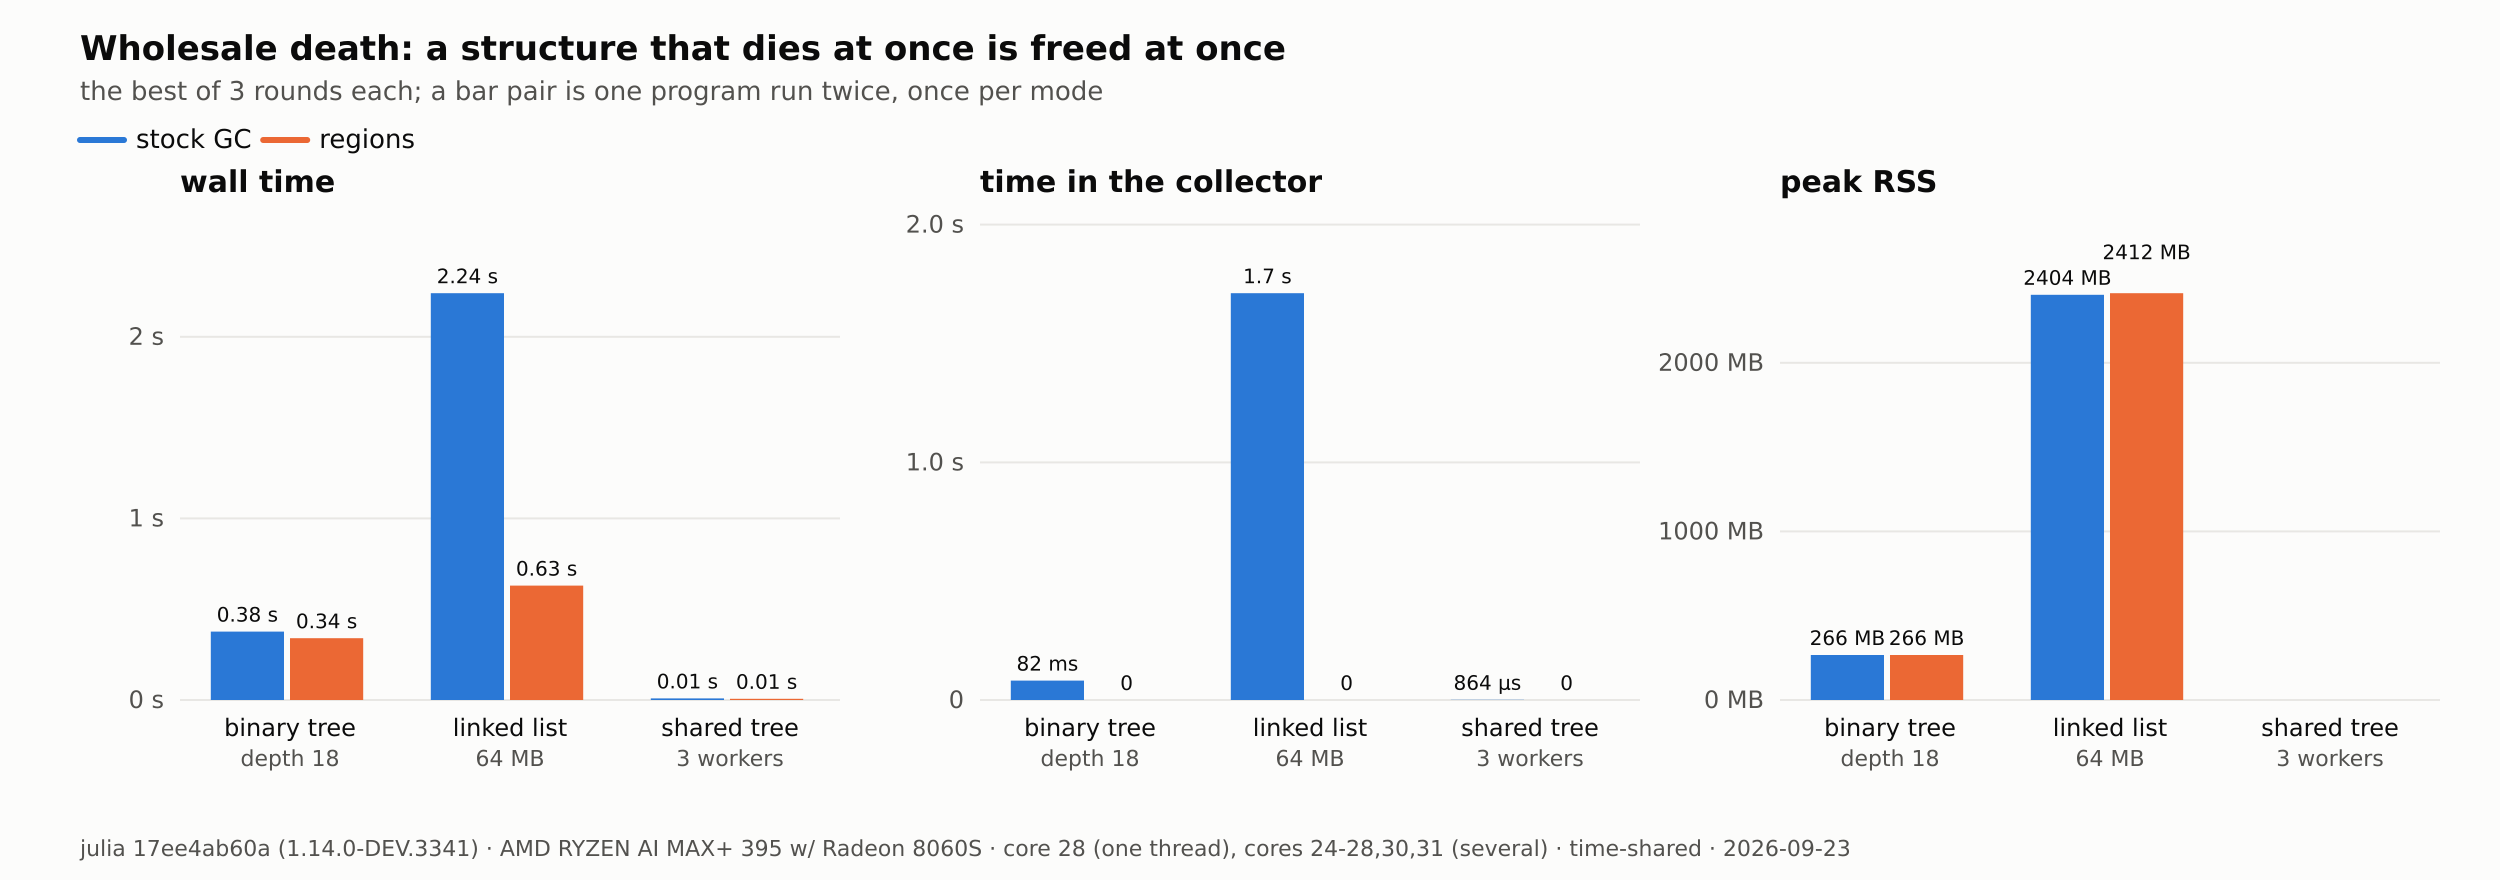
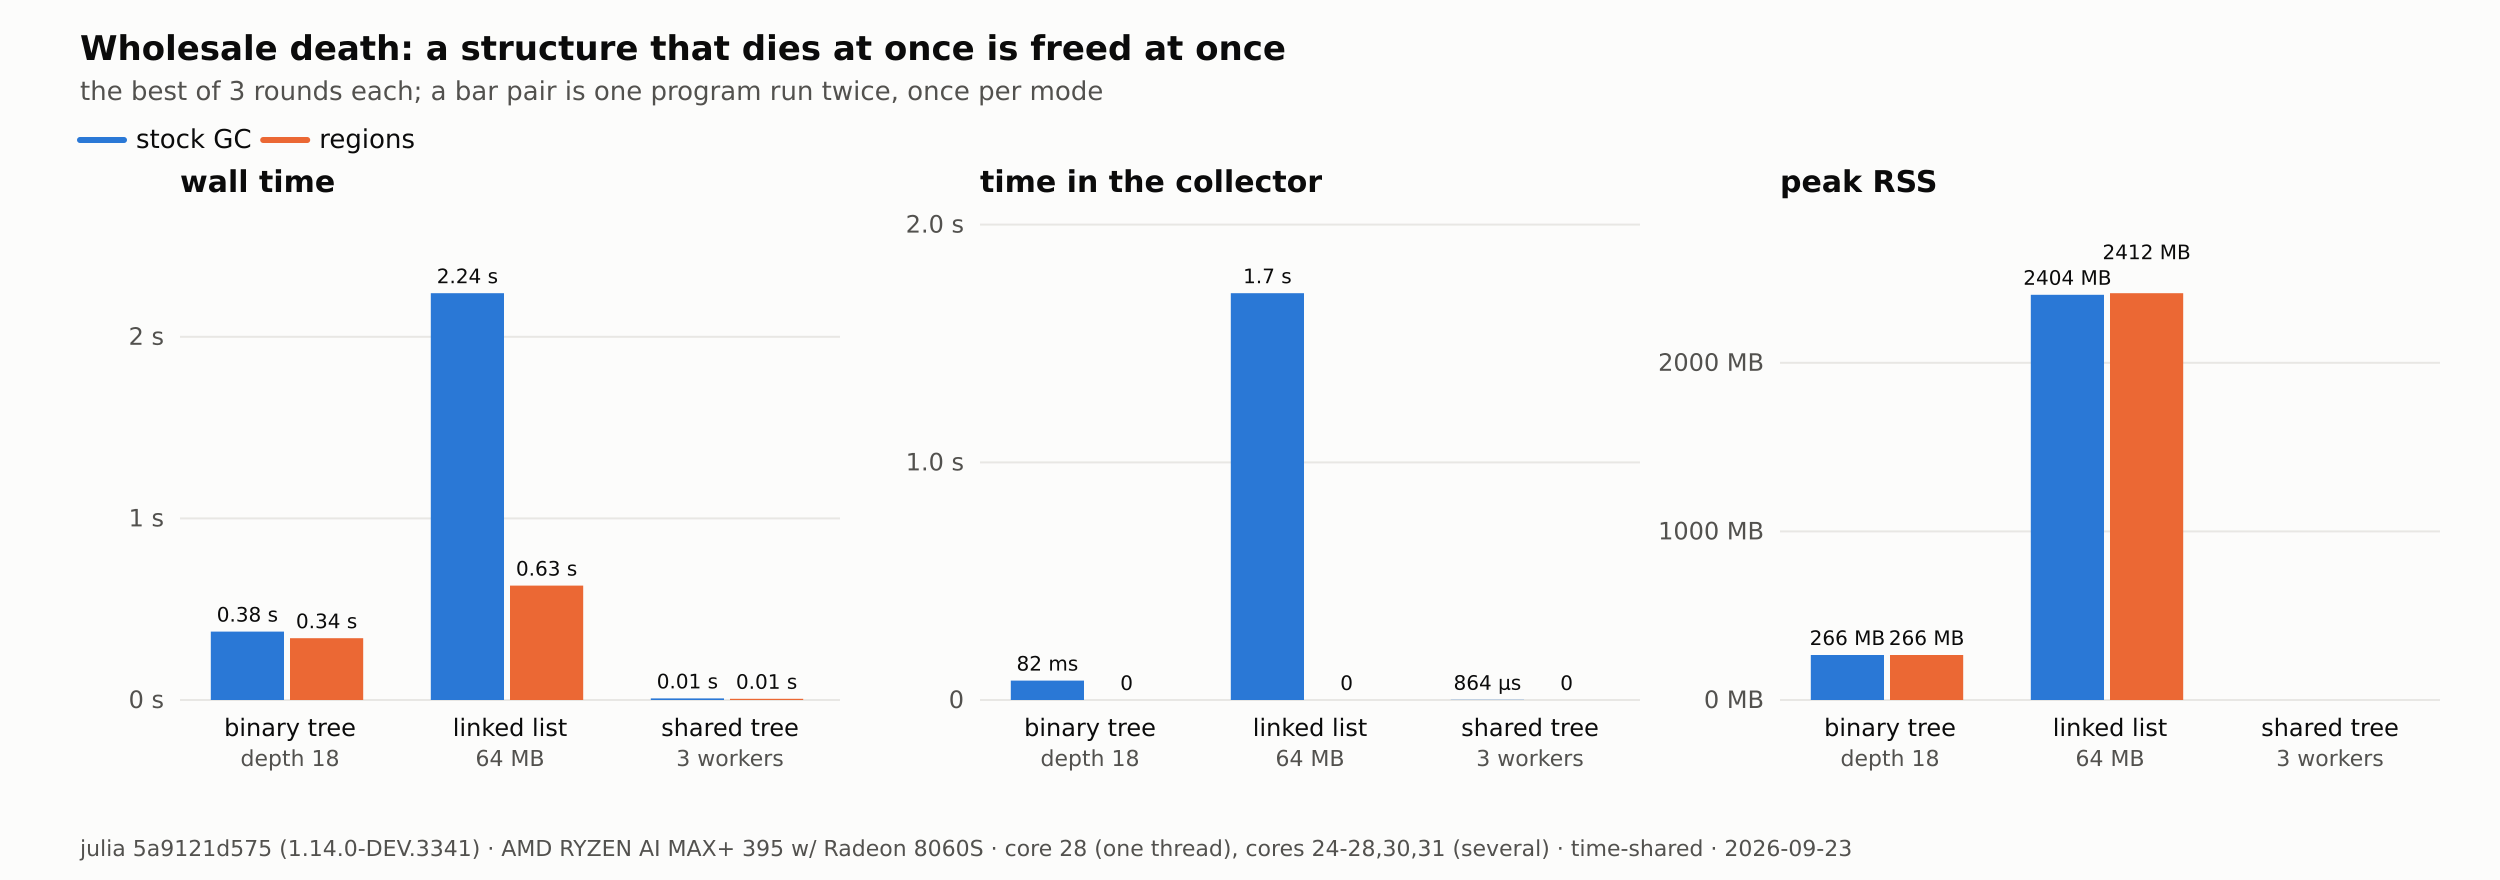
<svg xmlns="http://www.w3.org/2000/svg" viewBox="0 0 1250 440" font-size="13">
  <rect width="1250" height="440" fill="#fcfcfb" />
  <text x="40.0" y="30.0" font-family="DejaVu Sans, sans-serif" font-size="17" fill="#0b0b0b" text-anchor="start" font-weight="bold">Wholesale death: a structure that dies at once is freed at once</text>
  <text x="40.0" y="50.0" font-family="DejaVu Sans, sans-serif" font-size="13" fill="#52514e" text-anchor="start">the best of 3 rounds each; a bar pair is one program run twice, once per mode</text>
  <line x1="40" y1="70" x2="62" y2="70" stroke="#2a78d6" stroke-width="3" stroke-linecap="round" />
  <text x="68.0" y="74.0" font-family="DejaVu Sans, sans-serif" font-size="13" fill="#0b0b0b" text-anchor="start">stock GC</text>
  <line x1="131.6" y1="70" x2="153.6" y2="70" stroke="#eb6834" stroke-width="3" stroke-linecap="round" />
  <text x="159.6" y="74.0" font-family="DejaVu Sans, sans-serif" font-size="13" fill="#0b0b0b" text-anchor="start">regions</text>
  <text x="90.0" y="96.0" font-family="DejaVu Sans, sans-serif" font-size="15" fill="#0b0b0b" text-anchor="start" font-weight="bold">wall time</text>
  <line x1="90" y1="350.0" x2="420" y2="350.0" stroke="#e8e7e4" stroke-width="1" />
  <text x="82.0" y="354.0" font-family="DejaVu Sans, sans-serif" font-size="12" fill="#52514e" text-anchor="end">0 s</text>
  <line x1="90" y1="259.2" x2="420" y2="259.2" stroke="#e8e7e4" stroke-width="1" />
  <text x="82.0" y="263.2" font-family="DejaVu Sans, sans-serif" font-size="12" fill="#52514e" text-anchor="end">1 s</text>
  <line x1="90" y1="168.4" x2="420" y2="168.4" stroke="#e8e7e4" stroke-width="1" />
  <text x="82.0" y="172.4" font-family="DejaVu Sans, sans-serif" font-size="12" fill="#52514e" text-anchor="end">2 s</text>
  <rect x="105.4" y="315.8" width="36.6" height="34.2" fill="#2a78d6" />
  <text x="123.7" y="310.8" font-family="DejaVu Sans, sans-serif" font-size="10" fill="#0b0b0b" text-anchor="middle" paint-order="stroke" stroke="#fcfcfb" stroke-width="3" stroke-linejoin="round">0.38 s</text>
  <rect x="145.0" y="319.1" width="36.6" height="30.9" fill="#eb6834" />
  <text x="163.3" y="314.1" font-family="DejaVu Sans, sans-serif" font-size="10" fill="#0b0b0b" text-anchor="middle" paint-order="stroke" stroke="#fcfcfb" stroke-width="3" stroke-linejoin="round">0.34 s</text>
  <text x="145.0" y="368.0" font-family="DejaVu Sans, sans-serif" font-size="12" fill="#0b0b0b" text-anchor="middle">binary tree</text>
  <text x="145.0" y="383.0" font-family="DejaVu Sans, sans-serif" font-size="11" fill="#52514e" text-anchor="middle">depth 18</text>
  <rect x="215.4" y="146.6" width="36.6" height="203.4" fill="#2a78d6" />
  <text x="233.7" y="141.6" font-family="DejaVu Sans, sans-serif" font-size="10" fill="#0b0b0b" text-anchor="middle" paint-order="stroke" stroke="#fcfcfb" stroke-width="3" stroke-linejoin="round">2.24 s</text>
  <rect x="255.0" y="292.8" width="36.6" height="57.2" fill="#eb6834" />
  <text x="273.3" y="287.8" font-family="DejaVu Sans, sans-serif" font-size="10" fill="#0b0b0b" text-anchor="middle" paint-order="stroke" stroke="#fcfcfb" stroke-width="3" stroke-linejoin="round">0.63 s</text>
  <text x="255.0" y="368.0" font-family="DejaVu Sans, sans-serif" font-size="12" fill="#0b0b0b" text-anchor="middle">linked list</text>
  <text x="255.0" y="383.0" font-family="DejaVu Sans, sans-serif" font-size="11" fill="#52514e" text-anchor="middle">64 MB</text>
  <rect x="325.4" y="349.2" width="36.6" height="0.8" fill="#2a78d6" />
  <text x="343.7" y="344.2" font-family="DejaVu Sans, sans-serif" font-size="10" fill="#0b0b0b" text-anchor="middle" paint-order="stroke" stroke="#fcfcfb" stroke-width="3" stroke-linejoin="round">0.01 s</text>
  <rect x="365.0" y="349.4" width="36.6" height="0.6" fill="#eb6834" />
  <text x="383.3" y="344.4" font-family="DejaVu Sans, sans-serif" font-size="10" fill="#0b0b0b" text-anchor="middle" paint-order="stroke" stroke="#fcfcfb" stroke-width="3" stroke-linejoin="round">0.01 s</text>
  <text x="365.0" y="368.0" font-family="DejaVu Sans, sans-serif" font-size="12" fill="#0b0b0b" text-anchor="middle">shared tree</text>
  <text x="365.0" y="383.0" font-family="DejaVu Sans, sans-serif" font-size="11" fill="#52514e" text-anchor="middle">3 workers</text>
  <text x="490.0" y="96.0" font-family="DejaVu Sans, sans-serif" font-size="15" fill="#0b0b0b" text-anchor="start" font-weight="bold">time in the collector</text>
  <line x1="490" y1="350.0" x2="820" y2="350.0" stroke="#e8e7e4" stroke-width="1" />
  <text x="482.0" y="354.0" font-family="DejaVu Sans, sans-serif" font-size="12" fill="#52514e" text-anchor="end">0</text>
  <line x1="490" y1="231.2" x2="820" y2="231.2" stroke="#e8e7e4" stroke-width="1" />
  <text x="482.0" y="235.2" font-family="DejaVu Sans, sans-serif" font-size="12" fill="#52514e" text-anchor="end">1.0 s</text>
  <line x1="490" y1="112.3" x2="820" y2="112.3" stroke="#e8e7e4" stroke-width="1" />
  <text x="482.0" y="116.3" font-family="DejaVu Sans, sans-serif" font-size="12" fill="#52514e" text-anchor="end">2.0 s</text>
  <rect x="505.4" y="340.3" width="36.6" height="9.7" fill="#2a78d6" />
  <text x="523.7" y="335.3" font-family="DejaVu Sans, sans-serif" font-size="10" fill="#0b0b0b" text-anchor="middle" paint-order="stroke" stroke="#fcfcfb" stroke-width="3" stroke-linejoin="round">82 ms</text>
  <rect x="545.0" y="350.0" width="36.6" height="0.0" fill="#eb6834" />
  <text x="563.3" y="345.0" font-family="DejaVu Sans, sans-serif" font-size="10" fill="#0b0b0b" text-anchor="middle" paint-order="stroke" stroke="#fcfcfb" stroke-width="3" stroke-linejoin="round">0</text>
  <text x="545.0" y="368.0" font-family="DejaVu Sans, sans-serif" font-size="12" fill="#0b0b0b" text-anchor="middle">binary tree</text>
  <text x="545.0" y="383.0" font-family="DejaVu Sans, sans-serif" font-size="11" fill="#52514e" text-anchor="middle">depth 18</text>
  <rect x="615.4" y="146.6" width="36.6" height="203.4" fill="#2a78d6" />
  <text x="633.7" y="141.6" font-family="DejaVu Sans, sans-serif" font-size="10" fill="#0b0b0b" text-anchor="middle" paint-order="stroke" stroke="#fcfcfb" stroke-width="3" stroke-linejoin="round">1.7 s</text>
  <rect x="655.0" y="350.0" width="36.6" height="0.0" fill="#eb6834" />
  <text x="673.3" y="345.0" font-family="DejaVu Sans, sans-serif" font-size="10" fill="#0b0b0b" text-anchor="middle" paint-order="stroke" stroke="#fcfcfb" stroke-width="3" stroke-linejoin="round">0</text>
  <text x="655.0" y="368.0" font-family="DejaVu Sans, sans-serif" font-size="12" fill="#0b0b0b" text-anchor="middle">linked list</text>
  <text x="655.0" y="383.0" font-family="DejaVu Sans, sans-serif" font-size="11" fill="#52514e" text-anchor="middle">64 MB</text>
  <rect x="725.4" y="349.9" width="36.6" height="0.1" fill="#2a78d6" />
  <text x="743.7" y="344.9" font-family="DejaVu Sans, sans-serif" font-size="10" fill="#0b0b0b" text-anchor="middle" paint-order="stroke" stroke="#fcfcfb" stroke-width="3" stroke-linejoin="round">864 µs</text>
  <rect x="765.0" y="350.0" width="36.6" height="0.0" fill="#eb6834" />
  <text x="783.3" y="345.0" font-family="DejaVu Sans, sans-serif" font-size="10" fill="#0b0b0b" text-anchor="middle" paint-order="stroke" stroke="#fcfcfb" stroke-width="3" stroke-linejoin="round">0</text>
  <text x="765.0" y="368.0" font-family="DejaVu Sans, sans-serif" font-size="12" fill="#0b0b0b" text-anchor="middle">shared tree</text>
  <text x="765.0" y="383.0" font-family="DejaVu Sans, sans-serif" font-size="11" fill="#52514e" text-anchor="middle">3 workers</text>
  <text x="890.0" y="96.0" font-family="DejaVu Sans, sans-serif" font-size="15" fill="#0b0b0b" text-anchor="start" font-weight="bold">peak RSS</text>
  <line x1="890" y1="350.0" x2="1220" y2="350.0" stroke="#e8e7e4" stroke-width="1" />
  <text x="882.0" y="354.0" font-family="DejaVu Sans, sans-serif" font-size="12" fill="#52514e" text-anchor="end">0 MB</text>
  <line x1="890" y1="265.7" x2="1220" y2="265.7" stroke="#e8e7e4" stroke-width="1" />
  <text x="882.0" y="269.7" font-family="DejaVu Sans, sans-serif" font-size="12" fill="#52514e" text-anchor="end">1000 MB</text>
  <line x1="890" y1="181.4" x2="1220" y2="181.4" stroke="#e8e7e4" stroke-width="1" />
  <text x="882.0" y="185.4" font-family="DejaVu Sans, sans-serif" font-size="12" fill="#52514e" text-anchor="end">2000 MB</text>
  <rect x="905.4" y="327.5" width="36.6" height="22.5" fill="#2a78d6" />
  <text x="923.7" y="322.5" font-family="DejaVu Sans, sans-serif" font-size="10" fill="#0b0b0b" text-anchor="middle" paint-order="stroke" stroke="#fcfcfb" stroke-width="3" stroke-linejoin="round">266 MB</text>
  <rect x="945.0" y="327.5" width="36.6" height="22.5" fill="#eb6834" />
  <text x="963.3" y="322.5" font-family="DejaVu Sans, sans-serif" font-size="10" fill="#0b0b0b" text-anchor="middle" paint-order="stroke" stroke="#fcfcfb" stroke-width="3" stroke-linejoin="round">266 MB</text>
  <text x="945.0" y="368.0" font-family="DejaVu Sans, sans-serif" font-size="12" fill="#0b0b0b" text-anchor="middle">binary tree</text>
  <text x="945.0" y="383.0" font-family="DejaVu Sans, sans-serif" font-size="11" fill="#52514e" text-anchor="middle">depth 18</text>
  <rect x="1015.4" y="147.4" width="36.6" height="202.6" fill="#2a78d6" />
  <text x="1033.7" y="142.4" font-family="DejaVu Sans, sans-serif" font-size="10" fill="#0b0b0b" text-anchor="middle" paint-order="stroke" stroke="#fcfcfb" stroke-width="3" stroke-linejoin="round">2404 MB</text>
  <rect x="1055.0" y="146.6" width="36.6" height="203.4" fill="#eb6834" />
  <text x="1073.3" y="129.6" font-family="DejaVu Sans, sans-serif" font-size="10" fill="#0b0b0b" text-anchor="middle" paint-order="stroke" stroke="#fcfcfb" stroke-width="3" stroke-linejoin="round">2412 MB</text>
  <text x="1055.0" y="368.0" font-family="DejaVu Sans, sans-serif" font-size="12" fill="#0b0b0b" text-anchor="middle">linked list</text>
  <text x="1055.0" y="383.0" font-family="DejaVu Sans, sans-serif" font-size="11" fill="#52514e" text-anchor="middle">64 MB</text>
  <text x="1165.0" y="368.0" font-family="DejaVu Sans, sans-serif" font-size="12" fill="#0b0b0b" text-anchor="middle">shared tree</text>
  <text x="1165.0" y="383.0" font-family="DejaVu Sans, sans-serif" font-size="11" fill="#52514e" text-anchor="middle">3 workers</text>
-   <text x="40.0" y="428.0" font-family="DejaVu Sans, sans-serif" font-size="11" fill="#52514e" text-anchor="start">julia 17ee4ab60a (1.14.0-DEV.3341) · AMD RYZEN AI MAX+ 395 w/ Radeon 8060S · core 28 (one thread), cores 24-28,30,31 (several) · time-shared · 2026-09-23</text>
+   <text x="40.0" y="428.0" font-family="DejaVu Sans, sans-serif" font-size="11" fill="#52514e" text-anchor="start">julia 5a9121d575 (1.14.0-DEV.3341) · AMD RYZEN AI MAX+ 395 w/ Radeon 8060S · core 28 (one thread), cores 24-28,30,31 (several) · time-shared · 2026-09-23</text>
</svg>
